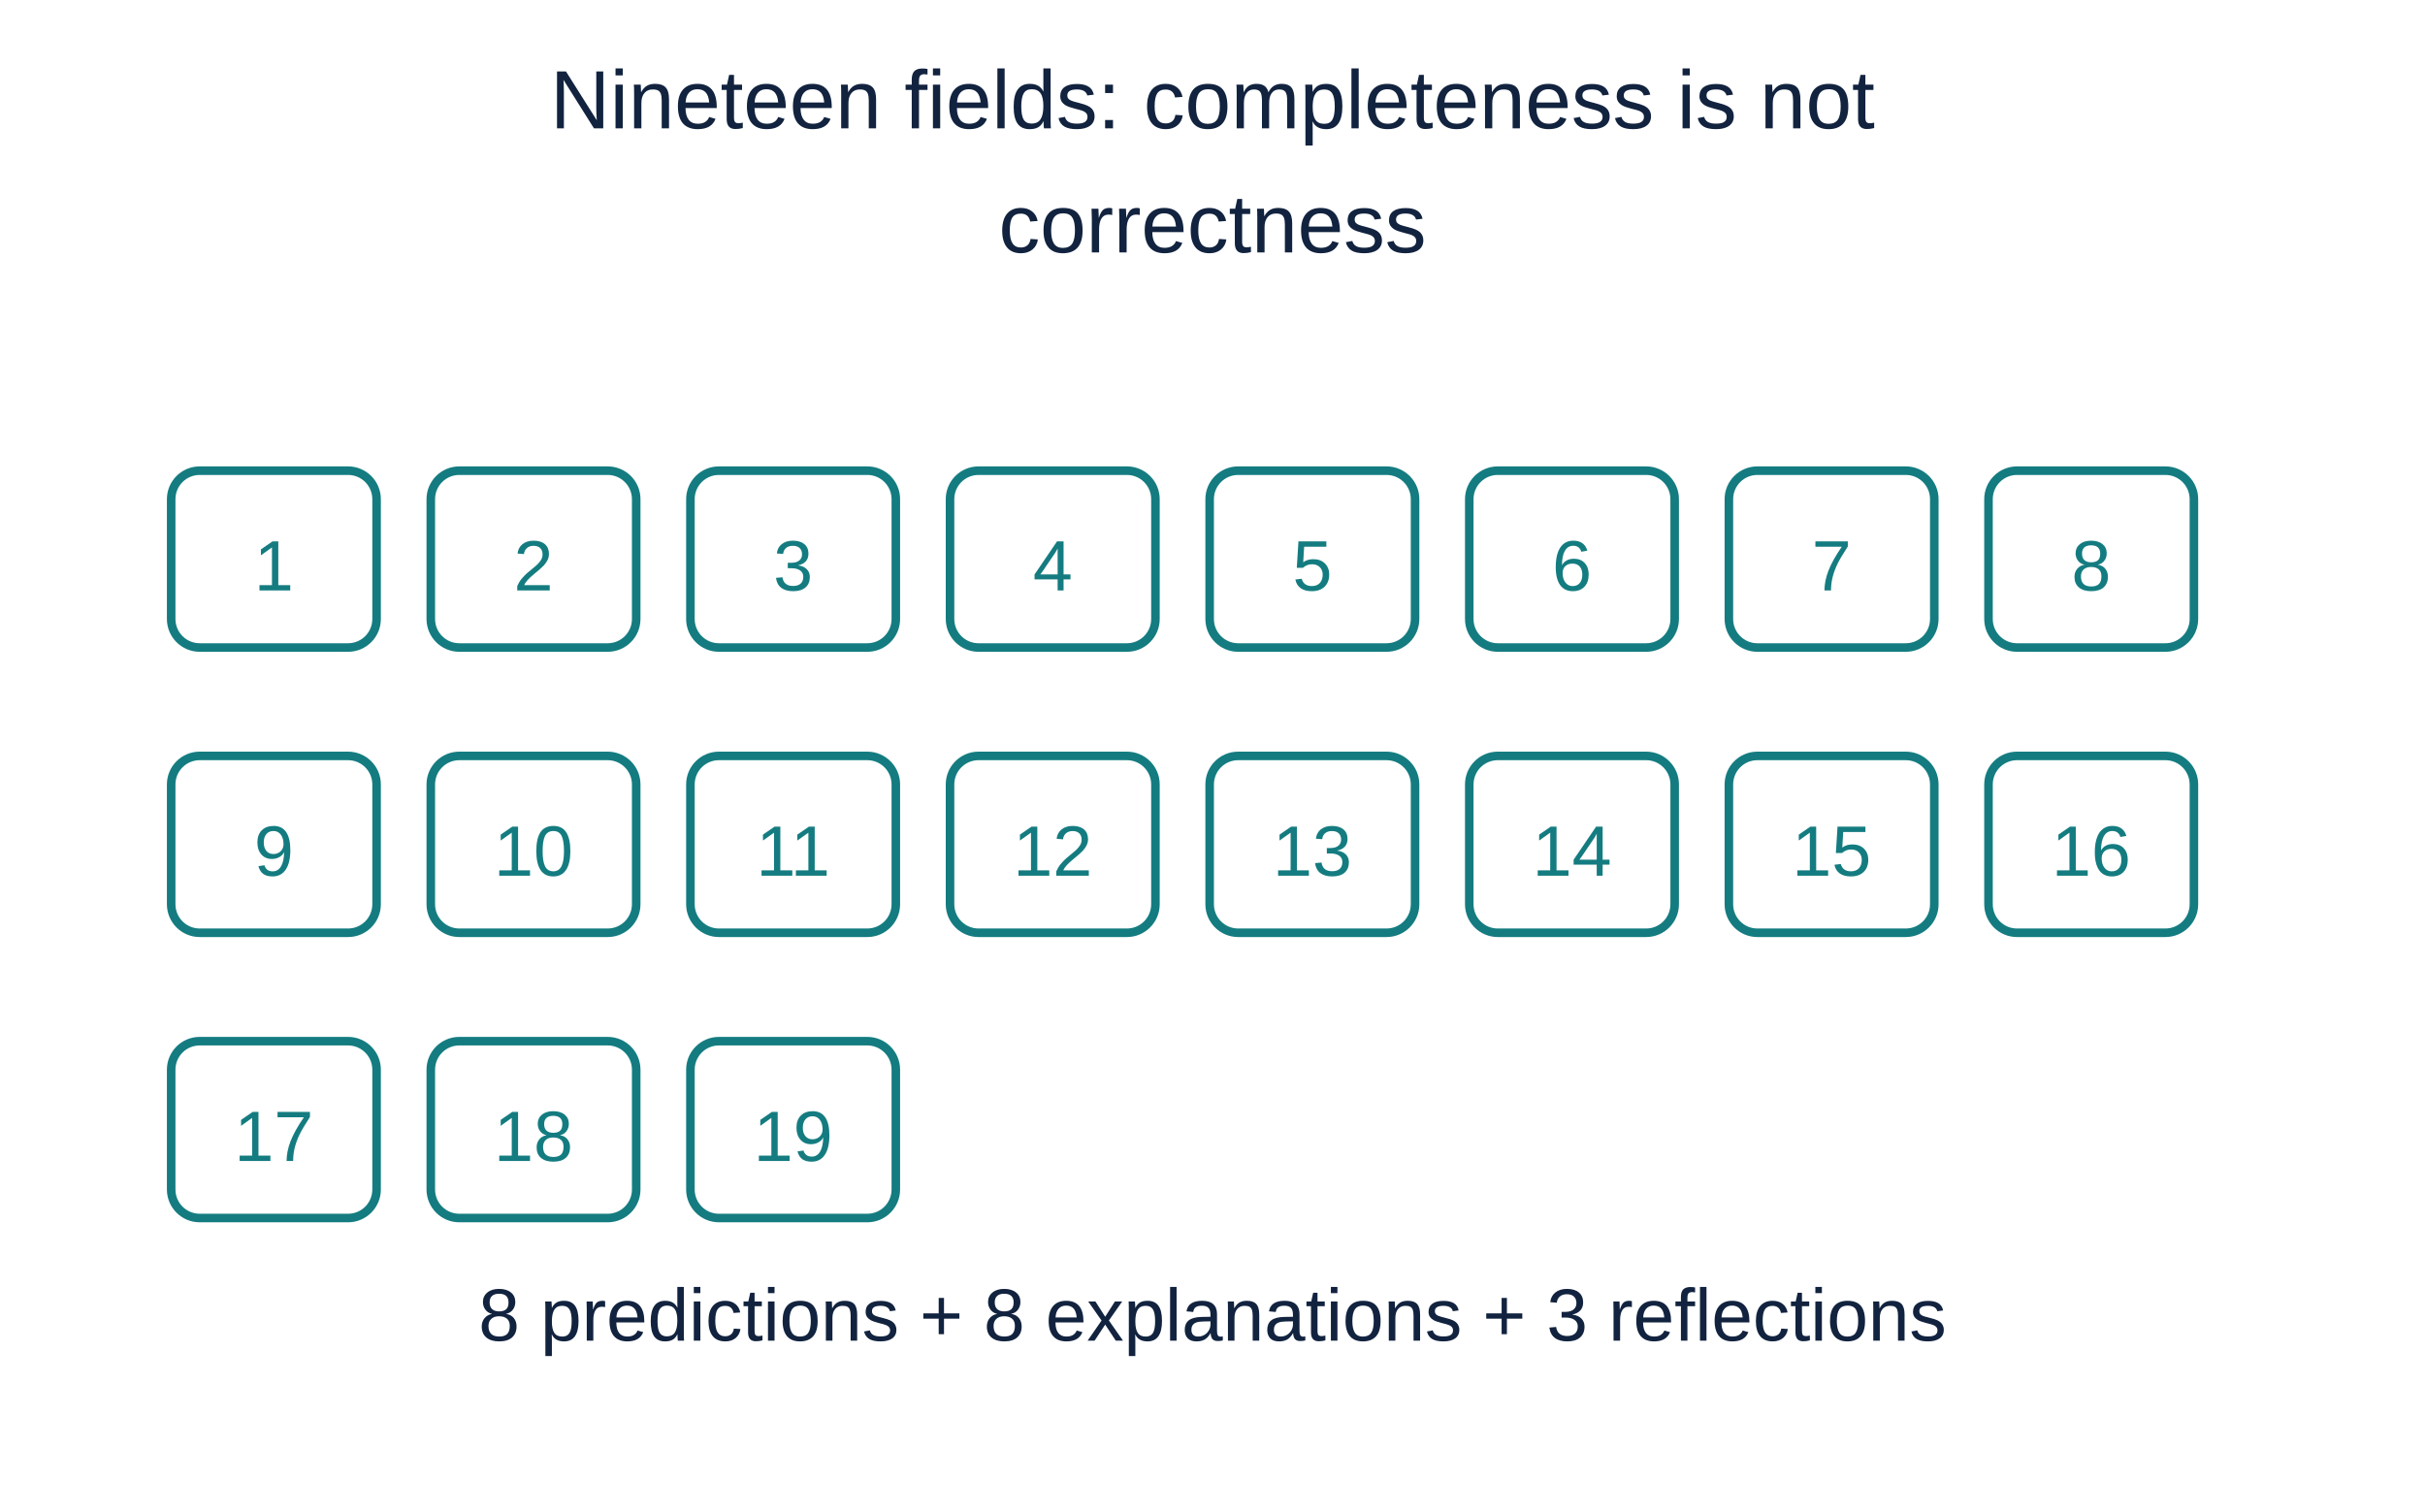
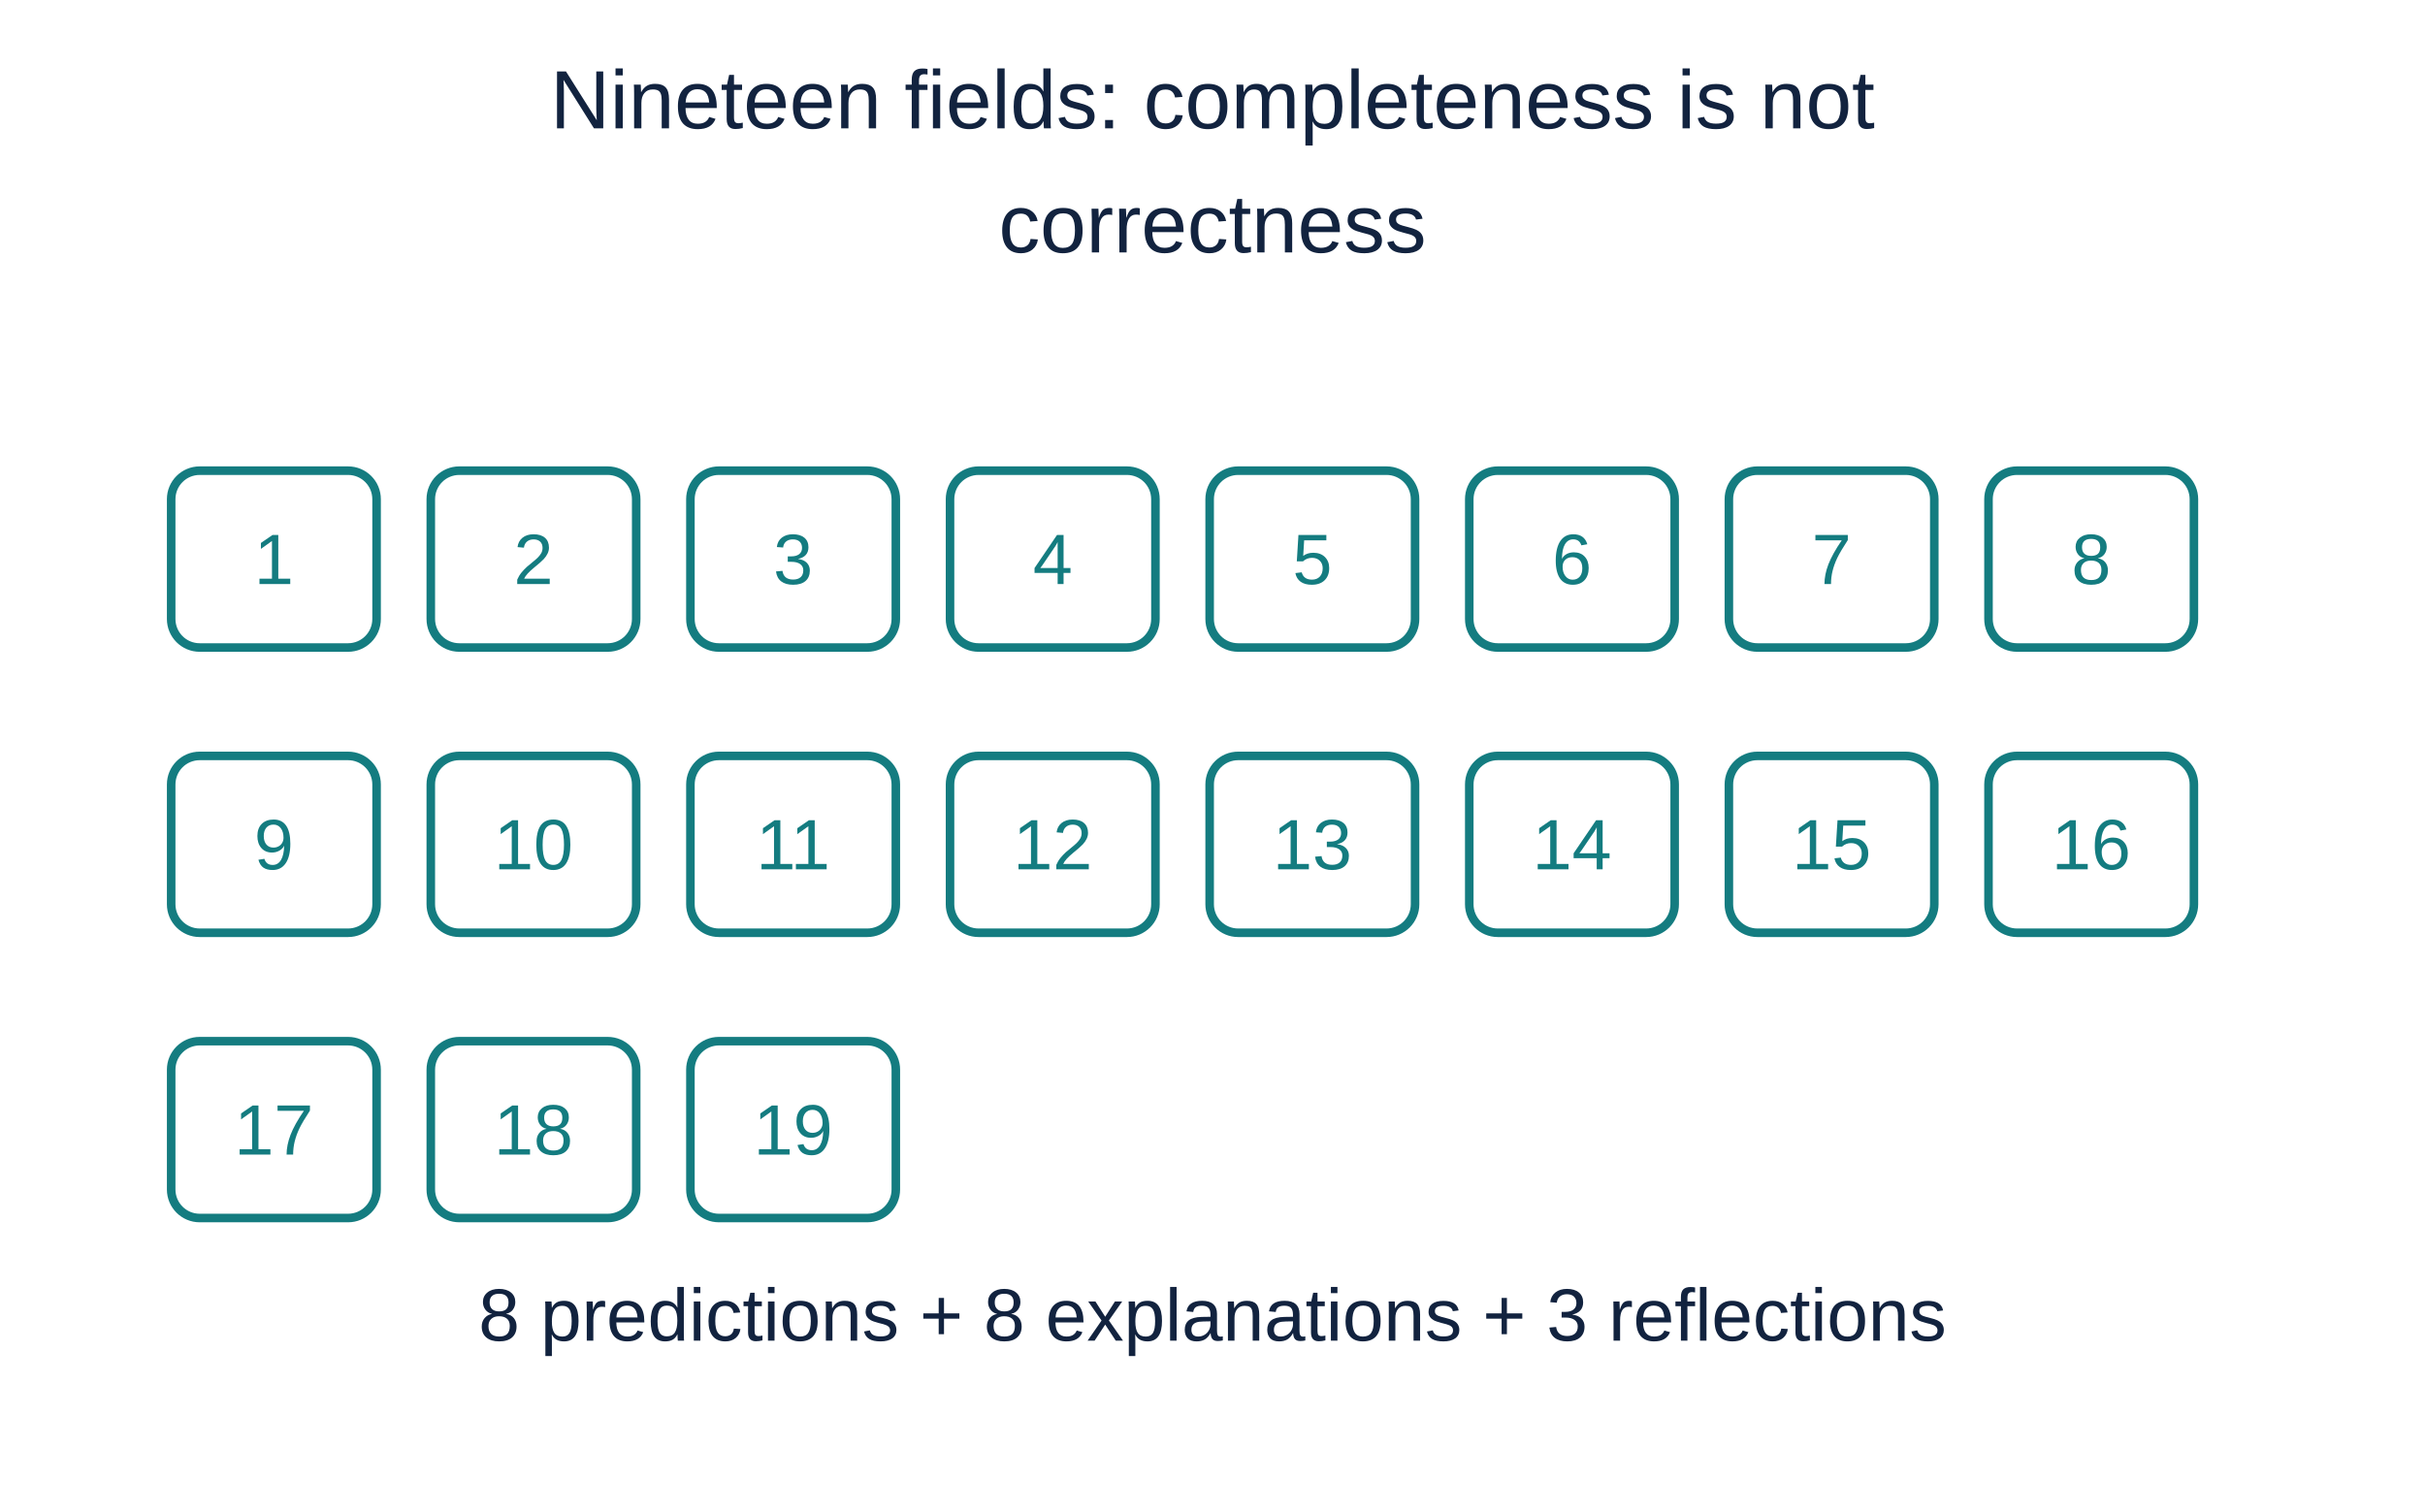
<svg xmlns="http://www.w3.org/2000/svg" viewBox="0 0 850 530" font-family="Arial,sans-serif" role="img" aria-label="Nineteen fields: completeness is not correctness">
  <defs>
    <marker id="a" markerWidth="8" markerHeight="8" refX="6" refY="3" orient="auto">
      <path d="M0 0 L6 3 L0 6" fill="none" stroke="#147c80" stroke-width="1.3" />
    </marker>
  </defs>
  <text x="425" y="45.0" font-size="29" text-anchor="middle" fill="#12233f">Nineteen fields: completeness is not</text>
  <text x="425" y="88.5" font-size="29" text-anchor="middle" fill="#12233f">correctness</text>
-   <rect x="60" y="165" width="72" height="62" rx="10" fill="none" stroke="#147c80" stroke-width="3" />
-   <text x="96.0" y="207.0" font-size="25" text-anchor="middle" fill="#147c80">1</text>
-   <rect x="151" y="165" width="72" height="62" rx="10" fill="none" stroke="#147c80" stroke-width="3" />
-   <text x="187.0" y="207.0" font-size="25" text-anchor="middle" fill="#147c80">2</text>
-   <rect x="242" y="165" width="72" height="62" rx="10" fill="none" stroke="#147c80" stroke-width="3" />
-   <text x="278.0" y="207.0" font-size="25" text-anchor="middle" fill="#147c80">3</text>
-   <rect x="333" y="165" width="72" height="62" rx="10" fill="none" stroke="#147c80" stroke-width="3" />
-   <text x="369.0" y="207.0" font-size="25" text-anchor="middle" fill="#147c80">4</text>
-   <rect x="424" y="165" width="72" height="62" rx="10" fill="none" stroke="#147c80" stroke-width="3" />
-   <text x="460.0" y="207.0" font-size="25" text-anchor="middle" fill="#147c80">5</text>
-   <rect x="515" y="165" width="72" height="62" rx="10" fill="none" stroke="#147c80" stroke-width="3" />
-   <text x="551.0" y="207.0" font-size="25" text-anchor="middle" fill="#147c80">6</text>
-   <rect x="606" y="165" width="72" height="62" rx="10" fill="none" stroke="#147c80" stroke-width="3" />
-   <text x="642.0" y="207.0" font-size="25" text-anchor="middle" fill="#147c80">7</text>
-   <rect x="697" y="165" width="72" height="62" rx="10" fill="none" stroke="#147c80" stroke-width="3" />
-   <text x="733.0" y="207.0" font-size="25" text-anchor="middle" fill="#147c80">8</text>
-   <rect x="60" y="265" width="72" height="62" rx="10" fill="none" stroke="#147c80" stroke-width="3" />
-   <text x="96.0" y="307.0" font-size="25" text-anchor="middle" fill="#147c80">9</text>
-   <rect x="151" y="265" width="72" height="62" rx="10" fill="none" stroke="#147c80" stroke-width="3" />
-   <text x="187.0" y="307.0" font-size="25" text-anchor="middle" fill="#147c80">10</text>
-   <rect x="242" y="265" width="72" height="62" rx="10" fill="none" stroke="#147c80" stroke-width="3" />
-   <text x="278.0" y="307.0" font-size="25" text-anchor="middle" fill="#147c80">11</text>
-   <rect x="333" y="265" width="72" height="62" rx="10" fill="none" stroke="#147c80" stroke-width="3" />
-   <text x="369.0" y="307.0" font-size="25" text-anchor="middle" fill="#147c80">12</text>
-   <rect x="424" y="265" width="72" height="62" rx="10" fill="none" stroke="#147c80" stroke-width="3" />
-   <text x="460.0" y="307.0" font-size="25" text-anchor="middle" fill="#147c80">13</text>
-   <rect x="515" y="265" width="72" height="62" rx="10" fill="none" stroke="#147c80" stroke-width="3" />
-   <text x="551.0" y="307.0" font-size="25" text-anchor="middle" fill="#147c80">14</text>
-   <rect x="606" y="265" width="72" height="62" rx="10" fill="none" stroke="#147c80" stroke-width="3" />
-   <text x="642.0" y="307.0" font-size="25" text-anchor="middle" fill="#147c80">15</text>
-   <rect x="697" y="265" width="72" height="62" rx="10" fill="none" stroke="#147c80" stroke-width="3" />
-   <text x="733.0" y="307.0" font-size="25" text-anchor="middle" fill="#147c80">16</text>
-   <rect x="60" y="365" width="72" height="62" rx="10" fill="none" stroke="#147c80" stroke-width="3" />
-   <text x="96.0" y="407.0" font-size="25" text-anchor="middle" fill="#147c80">17</text>
-   <rect x="151" y="365" width="72" height="62" rx="10" fill="none" stroke="#147c80" stroke-width="3" />
-   <text x="187.0" y="407.0" font-size="25" text-anchor="middle" fill="#147c80">18</text>
-   <rect x="242" y="365" width="72" height="62" rx="10" fill="none" stroke="#147c80" stroke-width="3" />
-   <text x="278.0" y="407.0" font-size="25" text-anchor="middle" fill="#147c80">19</text>
+   <g class="node">
+     <rect x="60" y="165" width="72" height="62" rx="10" fill="none" stroke="#147c80" stroke-width="3" />
+     <text x="96.0" y="204.75" font-size="25" text-anchor="middle" fill="#147c80">1</text>
+   </g>
+   <g class="node">
+     <rect x="151" y="165" width="72" height="62" rx="10" fill="none" stroke="#147c80" stroke-width="3" />
+     <text x="187.0" y="204.75" font-size="25" text-anchor="middle" fill="#147c80">2</text>
+   </g>
+   <g class="node">
+     <rect x="242" y="165" width="72" height="62" rx="10" fill="none" stroke="#147c80" stroke-width="3" />
+     <text x="278.0" y="204.75" font-size="25" text-anchor="middle" fill="#147c80">3</text>
+   </g>
+   <g class="node">
+     <rect x="333" y="165" width="72" height="62" rx="10" fill="none" stroke="#147c80" stroke-width="3" />
+     <text x="369.0" y="204.75" font-size="25" text-anchor="middle" fill="#147c80">4</text>
+   </g>
+   <g class="node">
+     <rect x="424" y="165" width="72" height="62" rx="10" fill="none" stroke="#147c80" stroke-width="3" />
+     <text x="460.0" y="204.75" font-size="25" text-anchor="middle" fill="#147c80">5</text>
+   </g>
+   <g class="node">
+     <rect x="515" y="165" width="72" height="62" rx="10" fill="none" stroke="#147c80" stroke-width="3" />
+     <text x="551.0" y="204.75" font-size="25" text-anchor="middle" fill="#147c80">6</text>
+   </g>
+   <g class="node">
+     <rect x="606" y="165" width="72" height="62" rx="10" fill="none" stroke="#147c80" stroke-width="3" />
+     <text x="642.0" y="204.75" font-size="25" text-anchor="middle" fill="#147c80">7</text>
+   </g>
+   <g class="node">
+     <rect x="697" y="165" width="72" height="62" rx="10" fill="none" stroke="#147c80" stroke-width="3" />
+     <text x="733.0" y="204.75" font-size="25" text-anchor="middle" fill="#147c80">8</text>
+   </g>
+   <g class="node">
+     <rect x="60" y="265" width="72" height="62" rx="10" fill="none" stroke="#147c80" stroke-width="3" />
+     <text x="96.0" y="304.75" font-size="25" text-anchor="middle" fill="#147c80">9</text>
+   </g>
+   <g class="node">
+     <rect x="151" y="265" width="72" height="62" rx="10" fill="none" stroke="#147c80" stroke-width="3" />
+     <text x="187.0" y="304.75" font-size="25" text-anchor="middle" fill="#147c80">10</text>
+   </g>
+   <g class="node">
+     <rect x="242" y="265" width="72" height="62" rx="10" fill="none" stroke="#147c80" stroke-width="3" />
+     <text x="278.0" y="304.75" font-size="25" text-anchor="middle" fill="#147c80">11</text>
+   </g>
+   <g class="node">
+     <rect x="333" y="265" width="72" height="62" rx="10" fill="none" stroke="#147c80" stroke-width="3" />
+     <text x="369.0" y="304.75" font-size="25" text-anchor="middle" fill="#147c80">12</text>
+   </g>
+   <g class="node">
+     <rect x="424" y="265" width="72" height="62" rx="10" fill="none" stroke="#147c80" stroke-width="3" />
+     <text x="460.0" y="304.75" font-size="25" text-anchor="middle" fill="#147c80">13</text>
+   </g>
+   <g class="node">
+     <rect x="515" y="265" width="72" height="62" rx="10" fill="none" stroke="#147c80" stroke-width="3" />
+     <text x="551.0" y="304.75" font-size="25" text-anchor="middle" fill="#147c80">14</text>
+   </g>
+   <g class="node">
+     <rect x="606" y="265" width="72" height="62" rx="10" fill="none" stroke="#147c80" stroke-width="3" />
+     <text x="642.0" y="304.75" font-size="25" text-anchor="middle" fill="#147c80">15</text>
+   </g>
+   <g class="node">
+     <rect x="697" y="265" width="72" height="62" rx="10" fill="none" stroke="#147c80" stroke-width="3" />
+     <text x="733.0" y="304.75" font-size="25" text-anchor="middle" fill="#147c80">16</text>
+   </g>
+   <g class="node">
+     <rect x="60" y="365" width="72" height="62" rx="10" fill="none" stroke="#147c80" stroke-width="3" />
+     <text x="96.0" y="404.75" font-size="25" text-anchor="middle" fill="#147c80">17</text>
+   </g>
+   <g class="node">
+     <rect x="151" y="365" width="72" height="62" rx="10" fill="none" stroke="#147c80" stroke-width="3" />
+     <text x="187.0" y="404.75" font-size="25" text-anchor="middle" fill="#147c80">18</text>
+   </g>
+   <g class="node">
+     <rect x="242" y="365" width="72" height="62" rx="10" fill="none" stroke="#147c80" stroke-width="3" />
+     <text x="278.0" y="404.75" font-size="25" text-anchor="middle" fill="#147c80">19</text>
+   </g>
  <text x="425" y="470.0" font-size="26" text-anchor="middle" fill="#12233f">8 predictions + 8 explanations + 3 reflections</text>
</svg>
